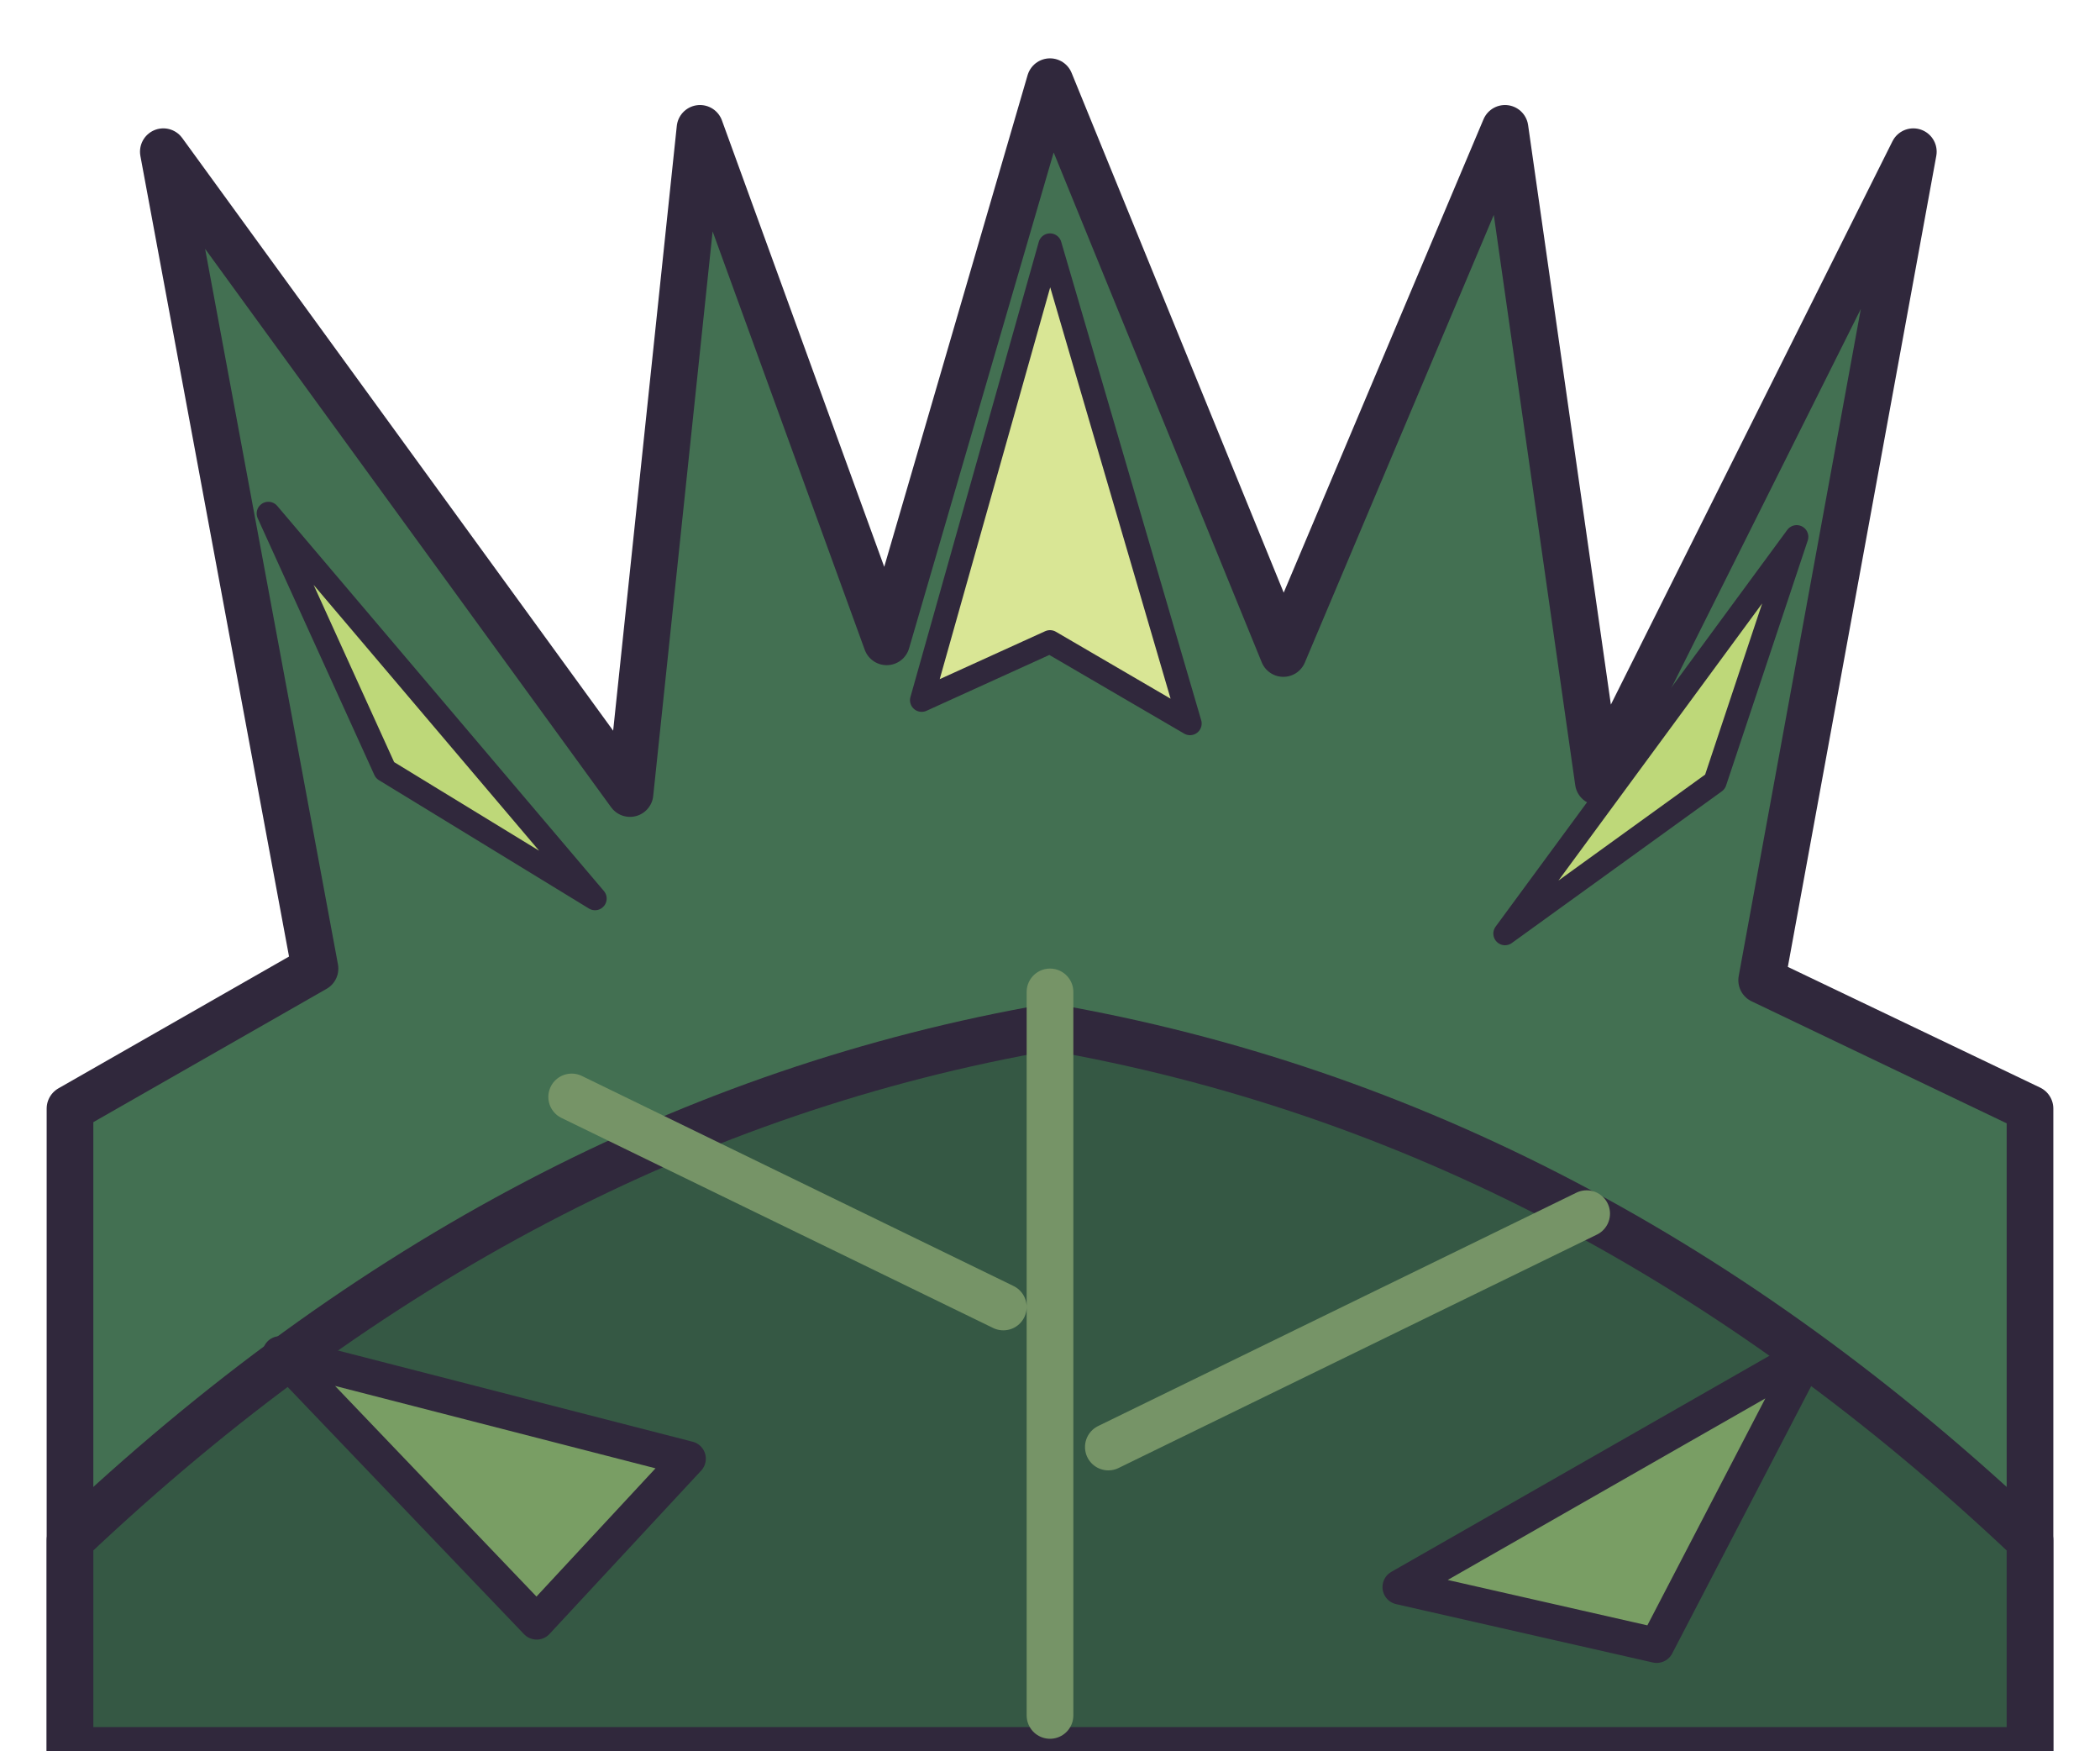
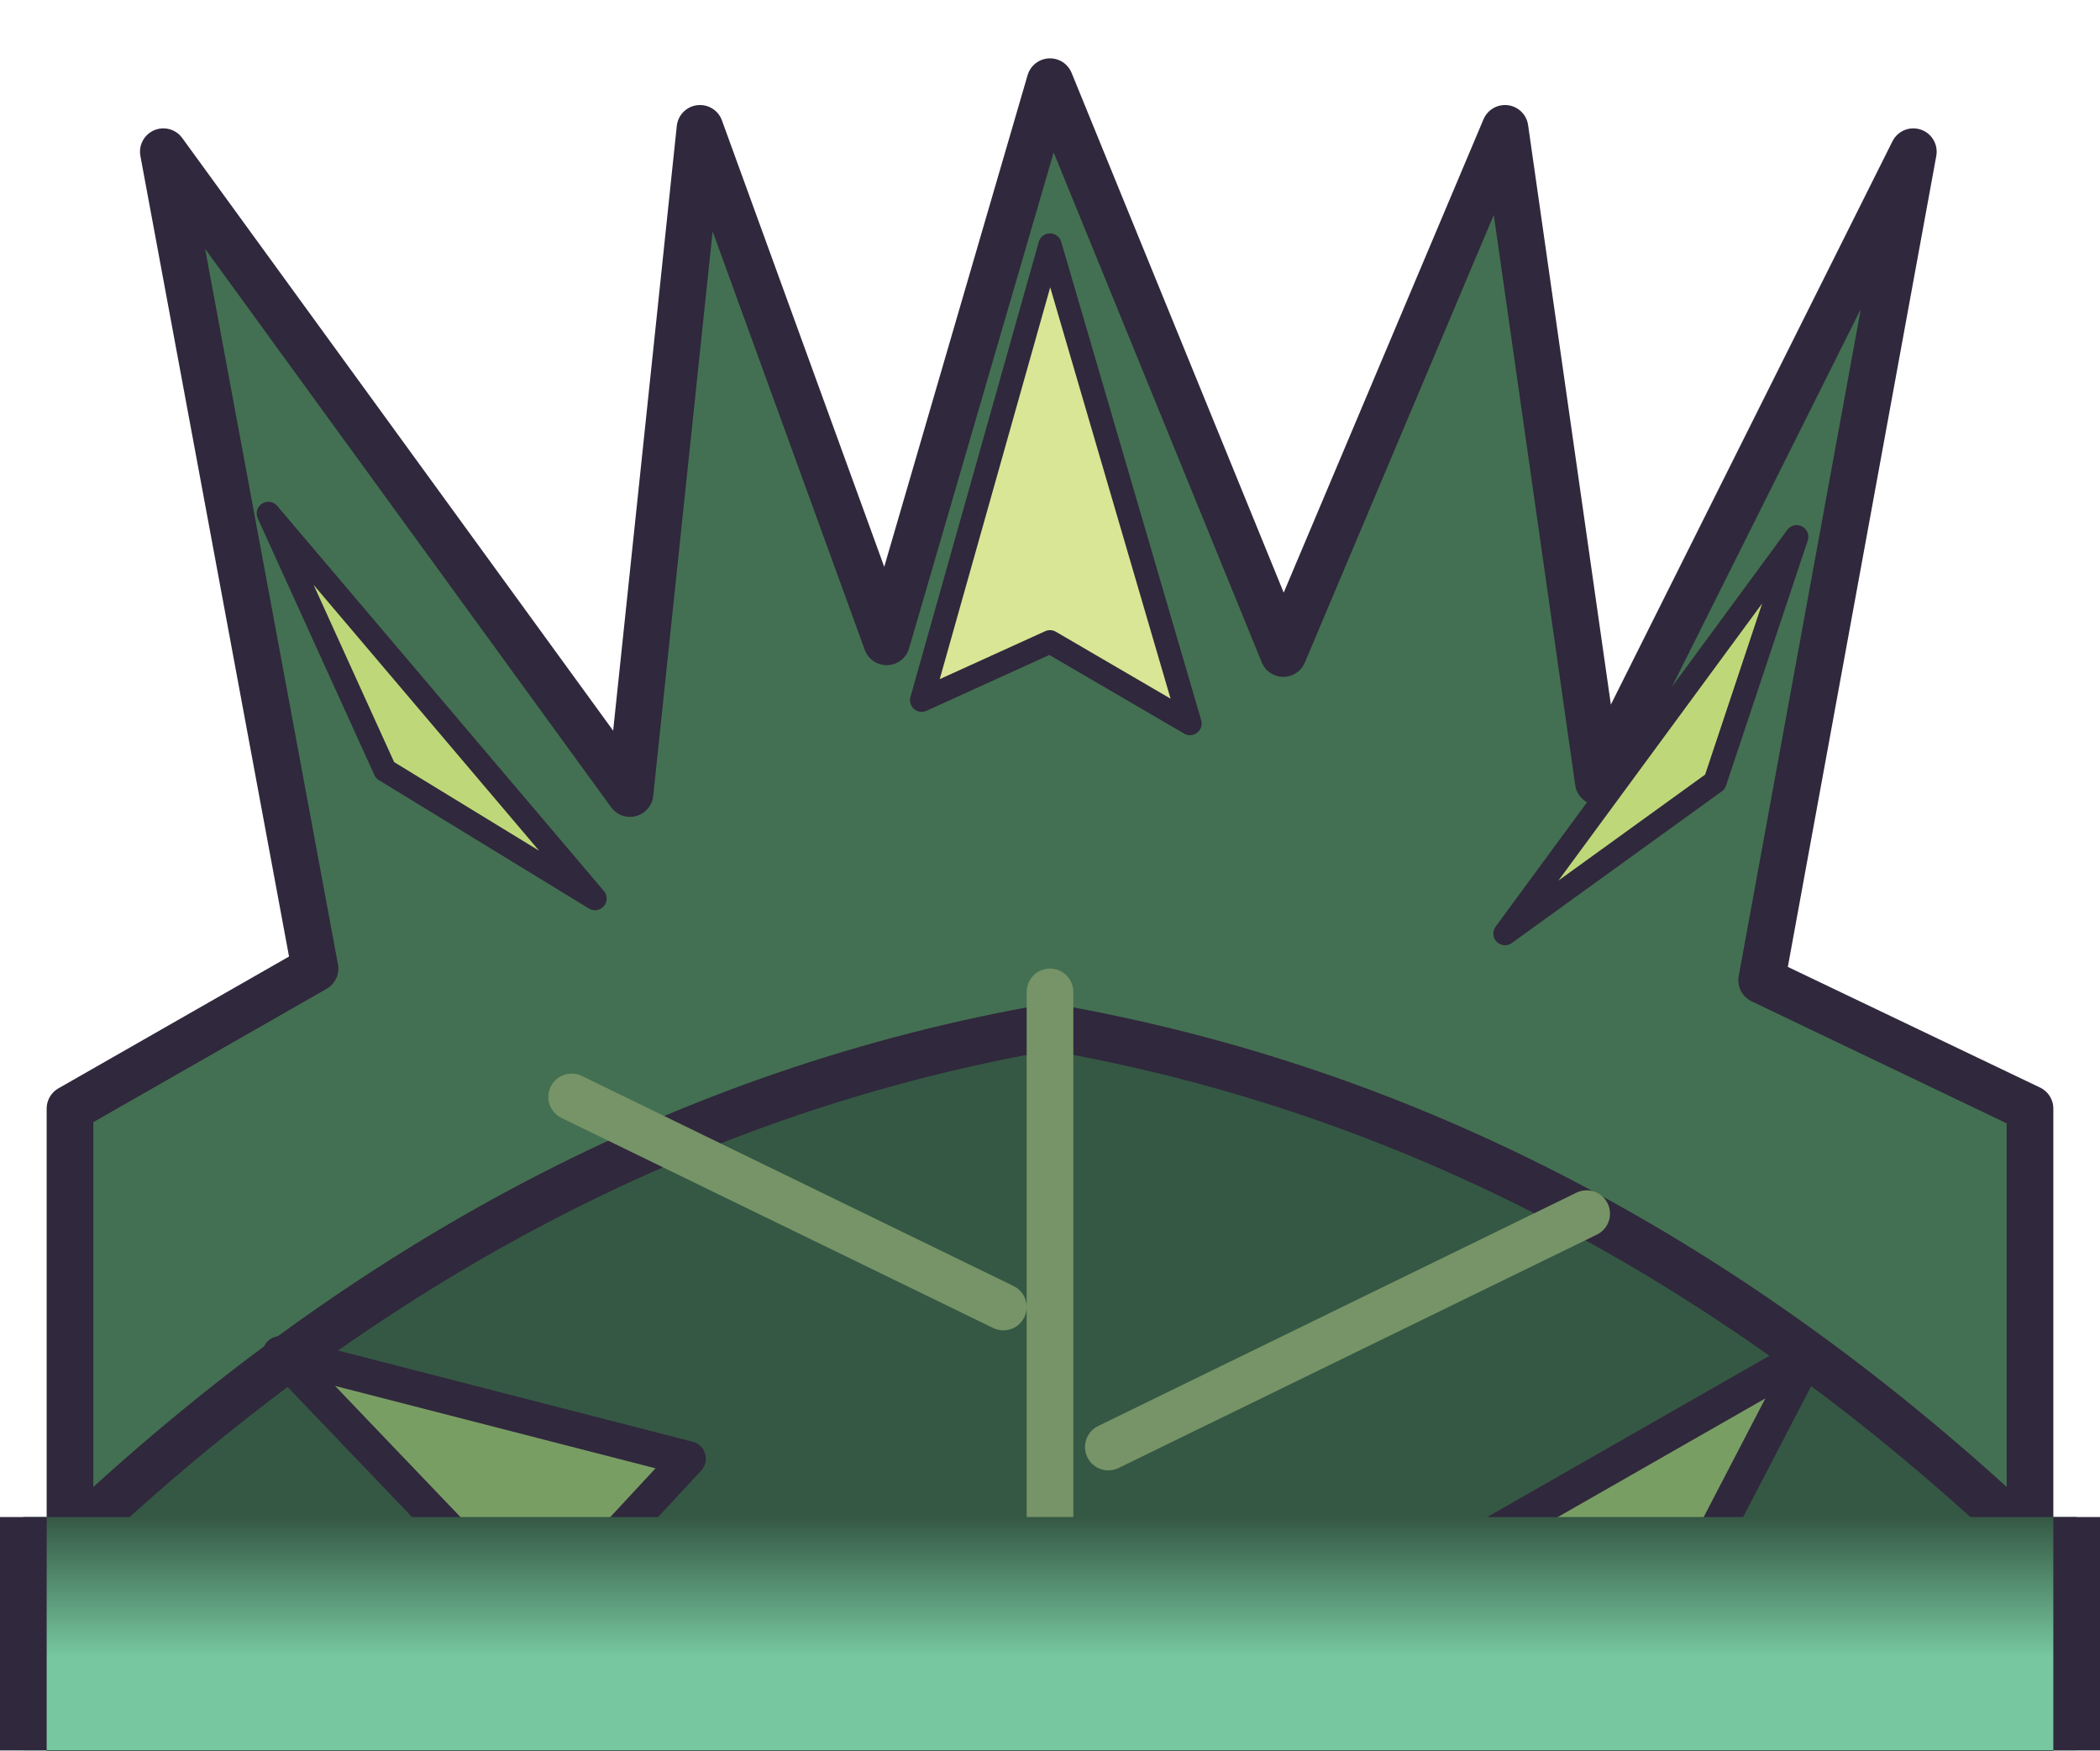
<svg xmlns="http://www.w3.org/2000/svg" width="180" height="150" viewBox="0 0 180 150" role="img" aria-labelledby="title">
+   <defs>
+     <linearGradient id="sprout-bottom-join-gradient" gradientUnits="userSpaceOnUse" x1="0" y1="130" x2="0" y2="150">
+       <stop offset="0" stop-color="#355844" />
+       <stop offset=".6" stop-color="#77c8a0" />
+       <stop offset="1" stop-color="#77c8a0" />
+     </linearGradient>
+   </defs>
  <g stroke="#30283c" stroke-width="4" stroke-linecap="round" stroke-linejoin="round">
    <g id="thorn-sprout" fill="#437052">
      <path d="M6 150V95L27 83L14 13L54 68L60 11L76 55L90 7L110 56L129 11L137 67L164 13L151 84L174 95V150Z" />
      <path d="M90 21L79 60L90 55L102 62Z" fill="#d9e695" stroke-width="2" />
      <path d="M23 44L51 77L33 66Z M154 46L129 80L147 67Z" fill="#bed879" stroke-width="2" />
      <path d="M6 132Q44 96 90 88Q136 96 174 132V150H6Z" fill="#355844" />
      <path d="M90 147V85M86 112L49 94M95 124L136 104" fill="none" stroke="#769467" stroke-width="4" />
      <path d="M46 139L24 116L59 125Z M120 136L155 116L142 141Z" fill="#799e64" stroke-width="3" />
    </g>
  </g>
+   <g id="stem-join">
+     <path id="join-body" d="M2 130H178V150H2Z" fill="url(#sprout-bottom-join-gradient)" stroke="none" />
+     <path id="join-left-edge" d="M2 130V150" fill="none" stroke="#30283c" stroke-width="4" stroke-linecap="butt" />
+     <path id="join-right-edge" d="M178 130V150" fill="none" stroke="#30283c" stroke-width="4" stroke-linecap="butt" />
+   </g>
</svg>
